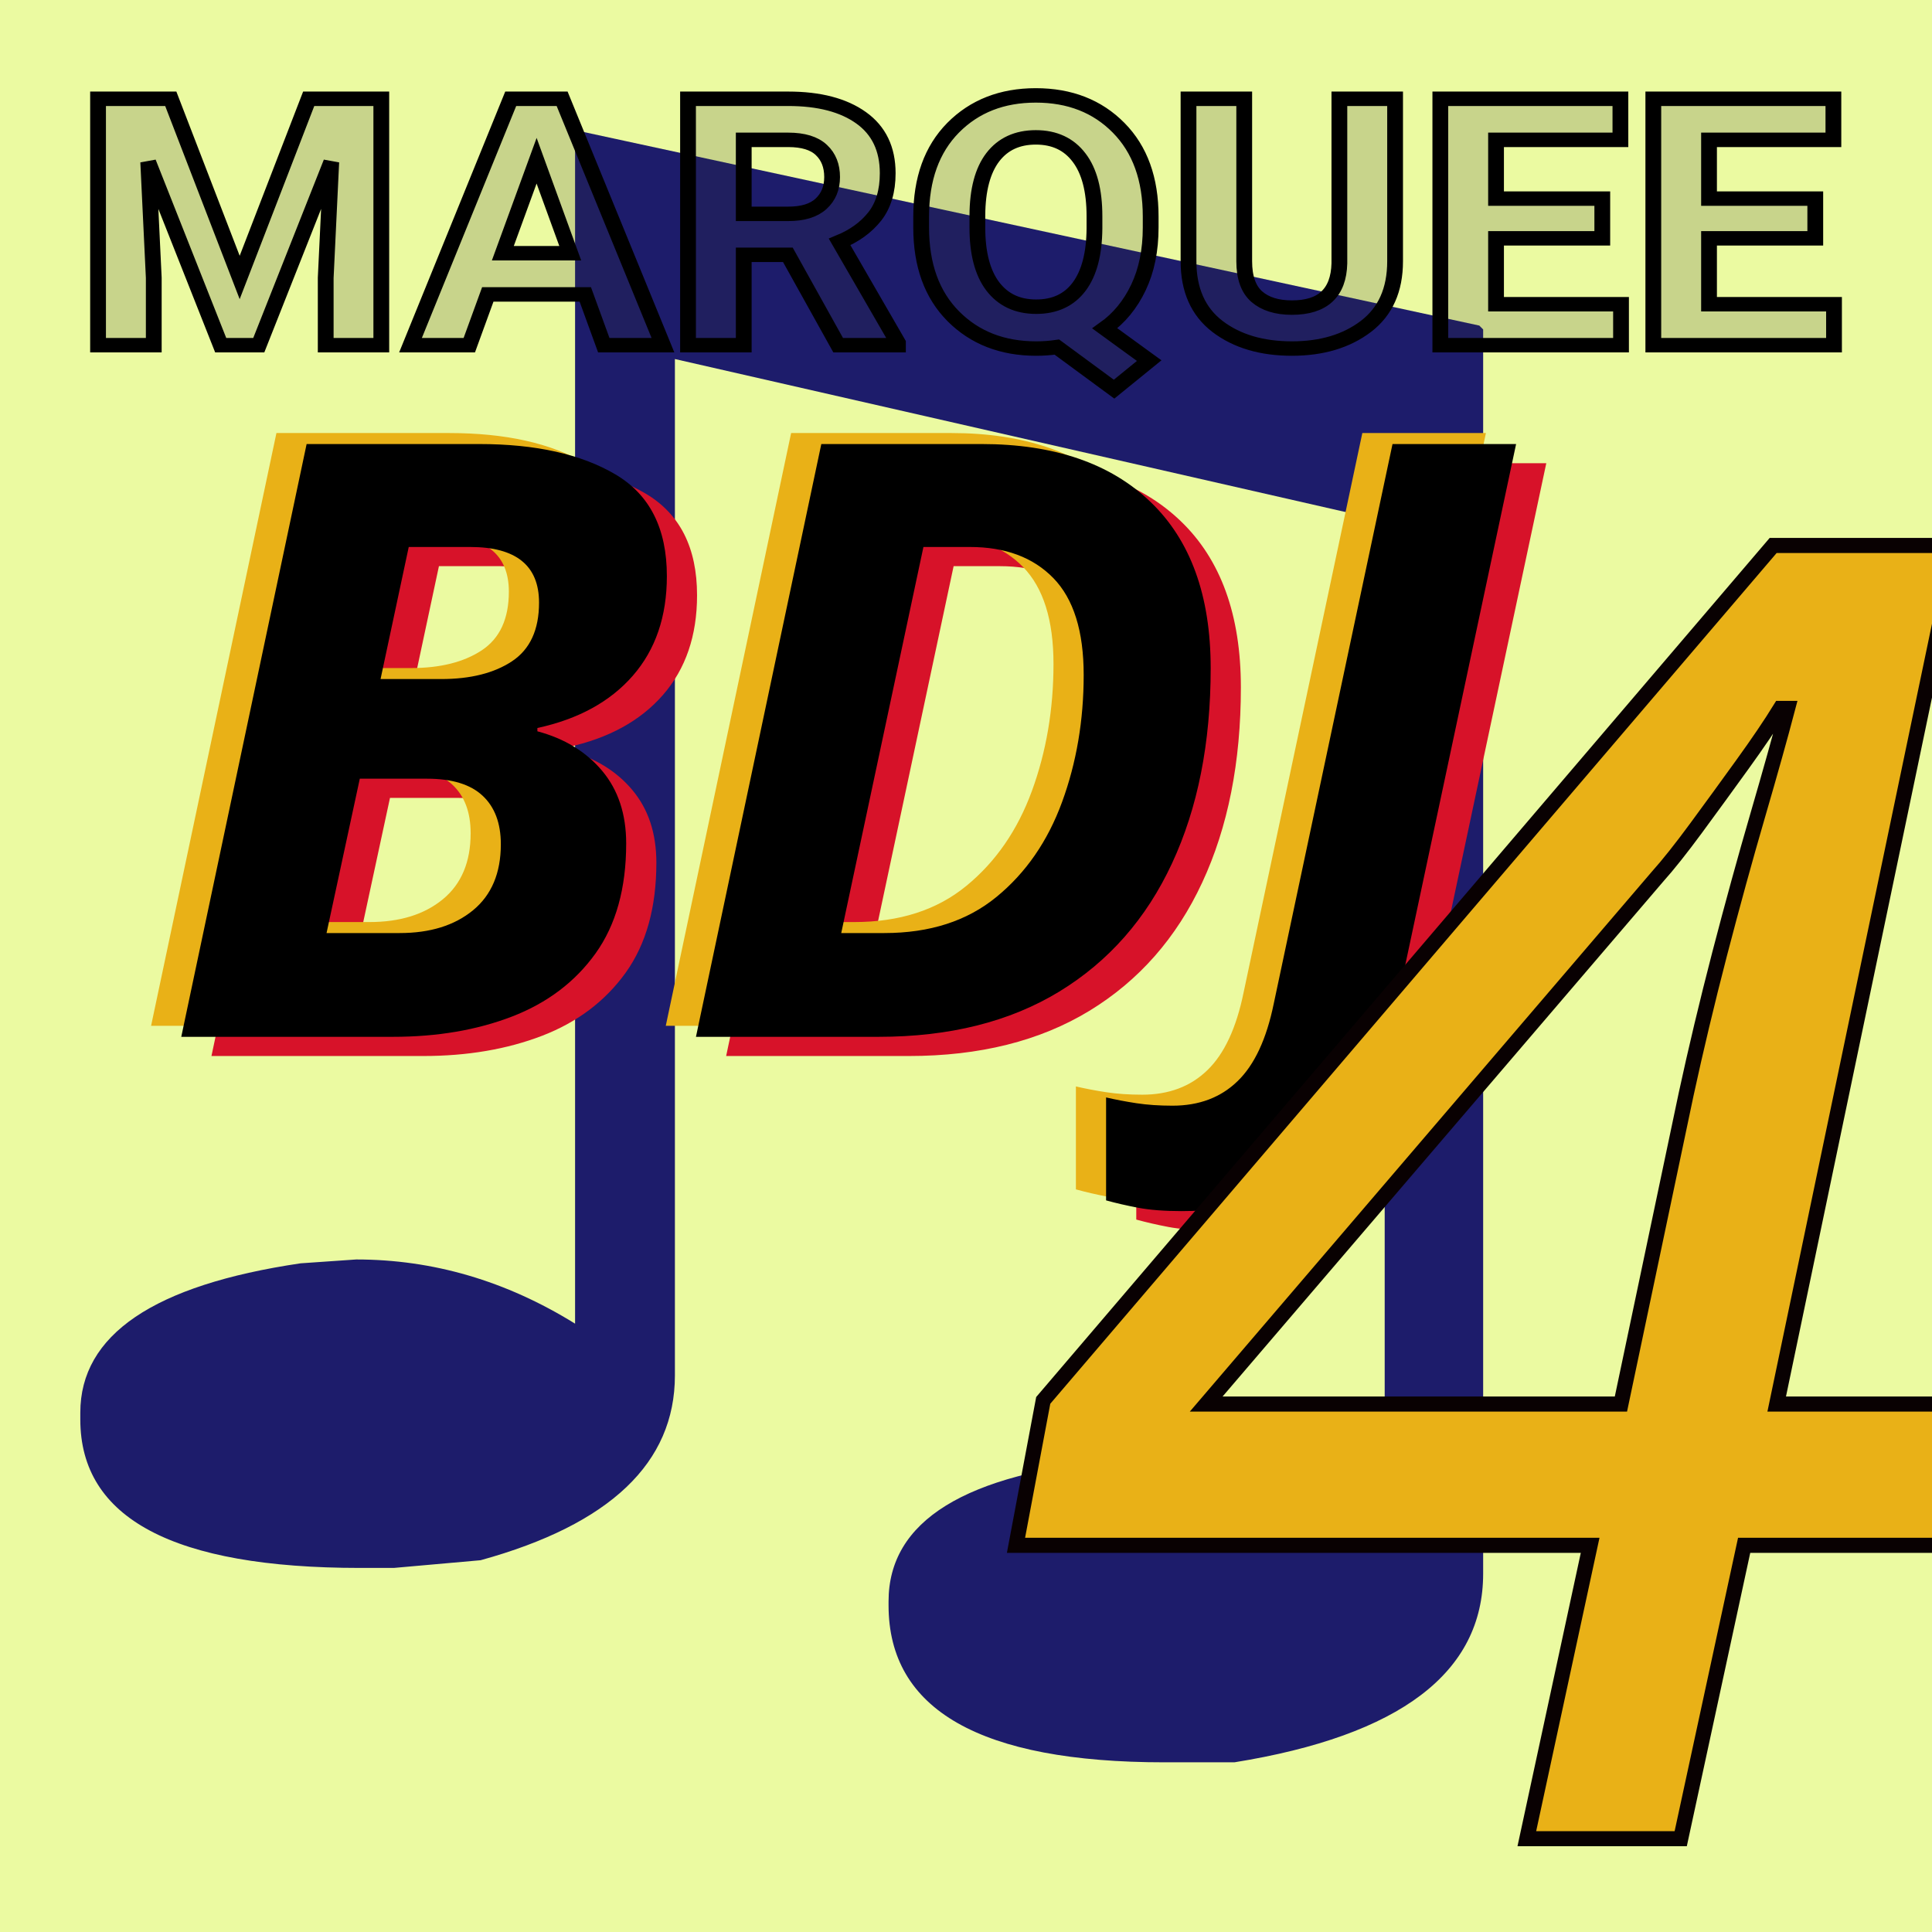
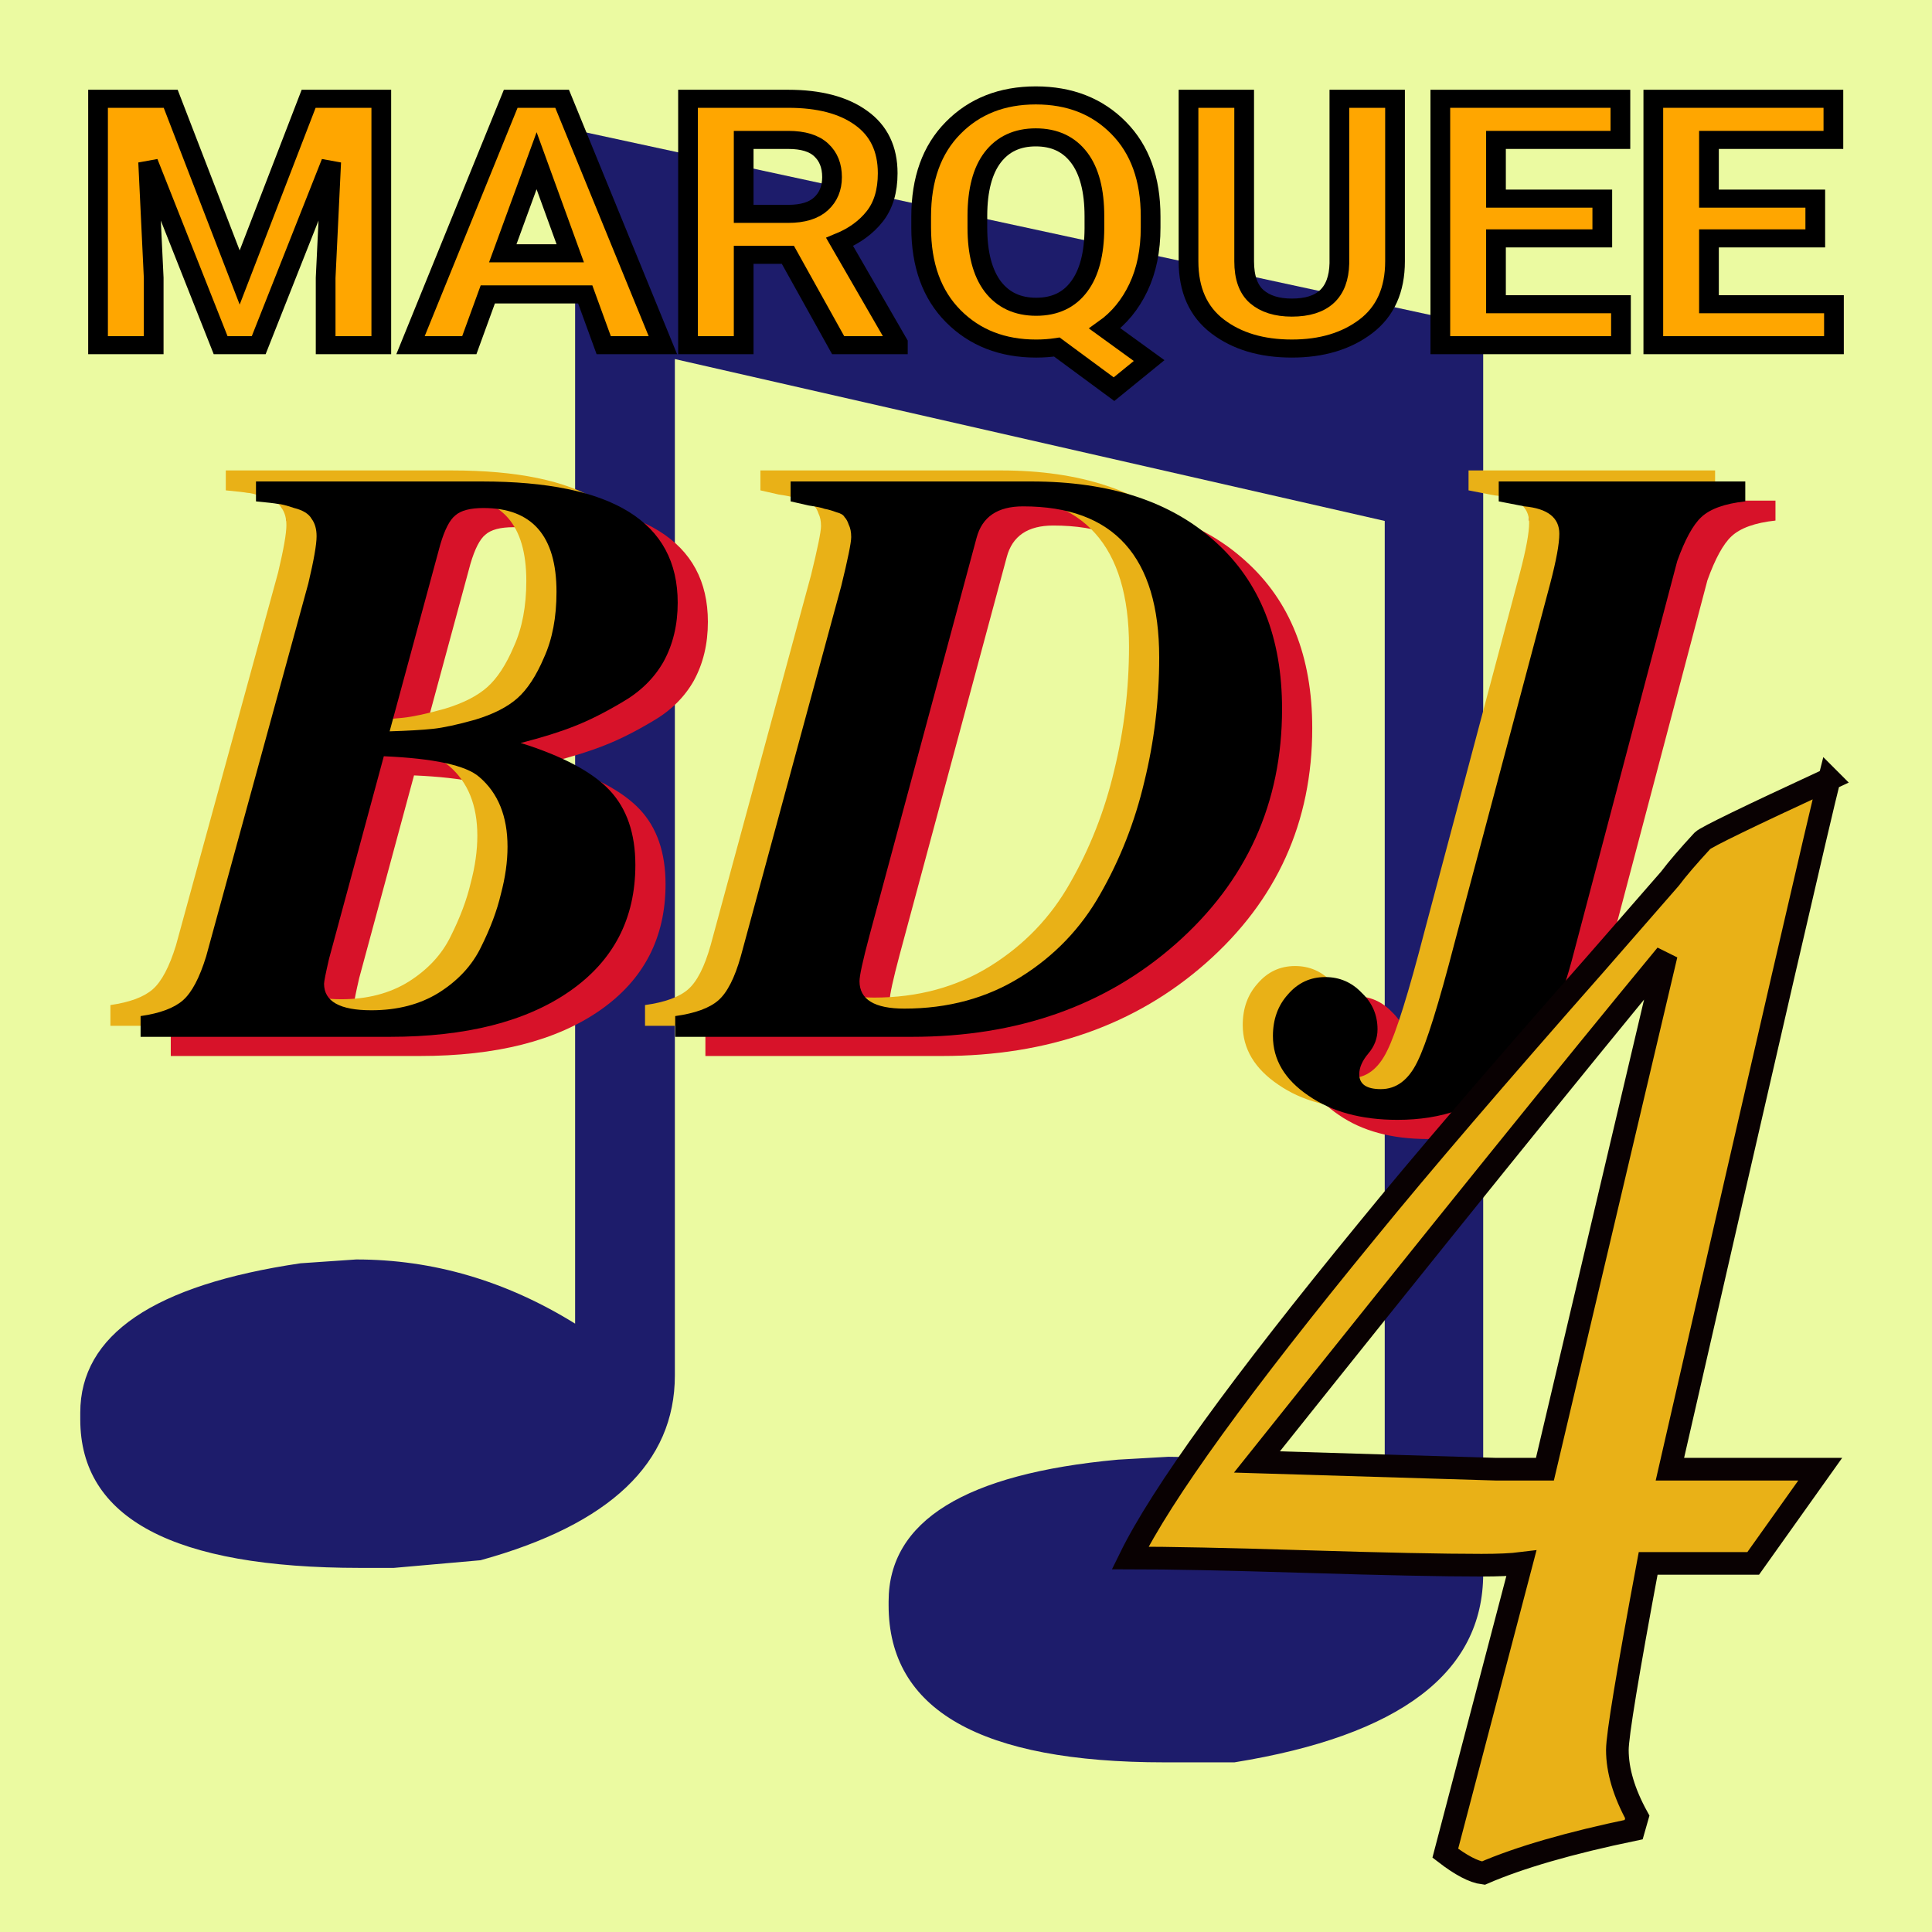
<svg xmlns="http://www.w3.org/2000/svg" xmlns:xlink="http://www.w3.org/1999/xlink" width="256" height="256" id="svg4756" version="1.1" viewBox="0 0 256 256">
  <defs id="defs4758">
    <linearGradient id="linearGradient853">
      <stop style="stop-color:#e9b117;stop-opacity:1;" offset="0" id="stop849" />
      <stop style="stop-color:#e9b117;stop-opacity:0;" offset="1" id="stop851" />
    </linearGradient>
    <linearGradient xlink:href="#linearGradient853" id="linearGradient855" x1="19.594" y1="42.477" x2="241.648" y2="42.477" gradientUnits="userSpaceOnUse" />
  </defs>
  <g id="layer5" style="display:inline" transform="translate(-8.53334,-8.53334)">
    <rect style="opacity:1;fill:#e7f98b;fill-opacity:0.81;stroke:none;stroke-width:0;stroke-miterlimit:4;stroke-dasharray:none;stroke-opacity:1" id="rect4218" width="256" height="256" x="8.533" y="8.533" />
  </g>
  <g id="layer1" transform="translate(-8.53334,183.4667)" style="display:inline">
-     <text xml:space="preserve" style="font-style:normal;font-variant:normal;font-weight:normal;font-stretch:normal;font-size:9.453px;line-height:0%;font-family:'Droid Serif';-inkscape-font-specification:'Droid Serif';text-align:start;letter-spacing:0px;word-spacing:0px;writing-mode:lr-tb;text-anchor:start;fill:#1d1c6b;fill-opacity:1;stroke:none;stroke-width:0.788px;stroke-linecap:butt;stroke-linejoin:miter;stroke-opacity:1" x="-39.013" y="27.359" id="text4173" transform="scale(1.162914,0.859909)">
-       <tspan id="tspan4175" x="-39.013" y="27.359" style="font-style:normal;font-variant:normal;font-weight:normal;font-stretch:normal;font-size:302.285px;line-height:125%;font-family:'Droid Serif';-inkscape-font-specification:'Droid Serif';text-align:start;writing-mode:lr-tb;text-anchor:start;fill:#1d1c6b;fill-opacity:1;stroke-width:0.788px">♫</tspan>
-     </text>
+     <g aria-label="♫" transform="scale(1.162914,0.859909)" id="text4173" style="font-size:9.453px;line-height:0%;font-family:'Droid Serif';-inkscape-font-specification:'Droid Serif';letter-spacing:0px;word-spacing:0px;fill:#1d1c6b;stroke-width:0.788px">
+       <path d="m 73.901,-193.008 101.992,29.815 0.443,0.59 V 29.13 q 0,22.878 -28.339,29.077 h -7.97 q -31.439,0 -31.439,-24.206 v -0.59 q 0,-18.598 26.125,-21.845 l 5.756,-0.443 q 12.694,0 24.649,8.561 V -133.082 L 84.233,-158.027 V -1.423 q 0,20.221 -22.14,28.487 l -9.889,1.181 h -3.838 q -31.882,0 -31.882,-22.878 V 4.333 q 0,-18.007 25.092,-23.026 l 6.347,-0.59 q 13.136,0 24.944,9.889 V -191.68 Z" style="font-size:302.285px;line-height:125%" id="path982" />
+     </g>
  </g>
  <g id="layer4" style="display:inline" transform="translate(-8.53334,-8.53334)">
    <g id="g39" transform="translate(5.517523,-12.83611)">
-       <text id="text4150" y="161.295" x="28.175" style="font-style:normal;font-weight:normal;line-height:0%;font-family:sans-serif;letter-spacing:0px;word-spacing:0px;display:inline;fill:#d71229;fill-opacity:1;stroke:none;stroke-width:1px;stroke-linecap:butt;stroke-linejoin:miter;stroke-opacity:1" xml:space="preserve">
-         <tspan style="font-style:italic;font-variant:normal;font-weight:bold;font-stretch:normal;font-size:110px;line-height:1.25;font-family:Kinnari;-inkscape-font-specification:'Kinnari Bold Italic';fill:#d71229;fill-opacity:1" y="161.295" x="28.175" id="tspan4152">BDJ</tspan>
-       </text>
-       <text id="text4150-7" y="157.295" x="20.175" style="font-style:normal;font-weight:normal;line-height:0%;font-family:sans-serif;letter-spacing:0px;word-spacing:0px;display:inline;fill:#e9b117;fill-opacity:1;stroke:none;stroke-width:1px;stroke-linecap:butt;stroke-linejoin:miter;stroke-opacity:1" xml:space="preserve">
-         <tspan style="font-style:italic;font-variant:normal;font-weight:bold;font-stretch:normal;font-size:110px;line-height:1.25;font-family:Kinnari;-inkscape-font-specification:'Kinnari Bold Italic';fill:#e9b117;fill-opacity:1" y="157.295" x="20.175" id="tspan4152-5">BDJ</tspan>
-       </text>
-       <text id="text4150-6" y="158.755" x="24.175" style="font-style:normal;font-weight:normal;line-height:0%;font-family:sans-serif;letter-spacing:0px;word-spacing:0px;display:inline;fill:#000000;fill-opacity:1;stroke:none;stroke-width:1px;stroke-linecap:butt;stroke-linejoin:miter;stroke-opacity:1" xml:space="preserve">
-         <tspan style="font-style:italic;font-variant:normal;font-weight:bold;font-stretch:normal;font-size:110px;line-height:1.25;font-family:Kinnari;-inkscape-font-specification:'Kinnari Bold Italic'" y="158.755" x="24.175" id="tspan4152-4">BDJ</tspan>
-       </text>
+       <g aria-label="BDJ" id="text4150" style="line-height:0%;letter-spacing:0px;word-spacing:0px;display:inline;fill:#d71229;stroke-width:1px">
+         <path d="m 48.965,94.965 q 0,-1.43 -0.66,-2.31 -0.55,-0.99 -2.31,-1.43 -1.65,-0.55 -2.2,-0.55 -0.55,-0.11 -2.86,-0.33 v -2.64 h 29.92 q 25.96,0 25.96,16.06 0,4.4 -1.87,7.81 -1.87,3.3 -5.5,5.39 -3.52,2.09 -6.38,3.19 -2.75,1.1 -7.04,2.2 8.36,2.64 11.77,6.27 3.41,3.63 3.41,9.9 0,10.67 -8.69,16.72 -8.69,6.05 -23.87,6.05 h -33 v -2.75 q 3.85,-0.55 5.61,-2.09 1.76,-1.54 3.08,-5.83 l 13.53,-49.39 q 1.1,-4.62 1.1,-6.27 z m 7.26,62.81 q 5.17,0 8.91,-2.31 3.85,-2.42 5.61,-6.05 1.87,-3.74 2.64,-7.04 0.88,-3.3 0.88,-6.27 0,-6.05 -3.74,-9.24 -2.64,-2.31 -12.65,-2.75 l -7.26,26.84 q -0.66,2.86 -0.66,3.3 0,3.52 6.27,3.52 z m 2.42,-36.96 q 3.63,-0.11 5.72,-0.33 2.09,-0.22 5.61,-1.21 3.63,-1.1 5.61,-2.86 1.98,-1.76 3.52,-5.39 1.65,-3.63 1.65,-8.69 0,-11.11 -9.68,-11.11 -2.64,0 -3.74,0.99 -1.1,0.88 -1.98,3.85 z" style="font-style:italic;font-weight:bold;font-size:110px;line-height:1.25;font-family:Kinnari;-inkscape-font-specification:'Kinnari Bold Italic'" id="path957" />
+         <path d="m 119.805,95.075 q 0,-0.99 -0.33,-1.65 -0.22,-0.66 -0.55,-0.99 -0.22,-0.44 -1.1,-0.66 -0.88,-0.33 -1.54,-0.44 -0.55,-0.22 -2.09,-0.44 -1.43,-0.33 -2.42,-0.55 v -2.64 h 31.9 q 15.62,0 24.42,8.03 8.8,7.92 8.8,22.11 0,18.7 -14.08,31.13 -13.97,12.32 -34.98,12.32 H 96.485 v -2.75 q 3.96,-0.55 5.72,-2.09 1.76,-1.54 2.97,-5.83 l 13.31,-49.06 q 1.32,-5.39 1.32,-6.49 z m 16.61,0.11 -14.19,52.69 q -1.32,4.95 -1.32,6.05 0,3.63 5.94,3.63 8.69,0 15.4,-4.18 6.71,-4.18 10.56,-11 3.96,-6.93 5.83,-14.85 1.98,-8.03 1.98,-16.5 0,-20.02 -18.04,-20.02 -5.06,0 -6.16,4.18 z" style="font-style:italic;font-weight:bold;font-size:110px;line-height:1.25;font-family:Kinnari;-inkscape-font-specification:'Kinnari Bold Italic'" id="path959" />
+         <path d="m 189.545,160.305 q 0,1.76 -1.21,3.19 -1.21,1.43 -1.21,2.75 0,1.98 2.86,1.98 3.08,0 4.84,-3.63 1.76,-3.52 4.95,-15.84 l 12.65,-47.52 q 1.21,-4.62 1.21,-6.6 0,-3.19 -4.62,-3.63 l -3.41,-0.66 v -2.64 h 32.67 v 2.64 q -4.07,0.44 -5.83,2.09 -1.65,1.54 -3.19,5.83 l -13.97,52.91 q -2.86,10.78 -8.58,15.95 -5.61,5.17 -14.52,5.17 -7.15,0 -11.77,-3.19 -4.73,-3.19 -4.73,-7.92 0,-3.3 1.98,-5.5 1.98,-2.31 4.95,-2.31 2.86,0 4.84,2.09 2.09,1.98 2.09,4.84 z" style="font-style:italic;font-weight:bold;font-size:110px;line-height:1.25;font-family:Kinnari;-inkscape-font-specification:'Kinnari Bold Italic'" id="path961" />
+       </g>
+       <g aria-label="BDJ" id="text4150-7" style="line-height:0%;letter-spacing:0px;word-spacing:0px;display:inline;fill:#e9b117;stroke-width:1px">
+         <path d="m 40.965,90.965 q 0,-1.43 -0.66,-2.31 -0.55,-0.99 -2.31,-1.43 -1.65,-0.55 -2.2,-0.55 -0.55,-0.11 -2.86,-0.33 v -2.64 h 29.92 q 25.96,0 25.96,16.06 0,4.4 -1.87,7.81 -1.87,3.3 -5.5,5.39 -3.52,2.09 -6.38,3.19 -2.75,1.1 -7.04,2.2 8.36,2.64 11.77,6.27 3.41,3.63 3.41,9.9 0,10.67 -8.69,16.72 -8.69,6.05 -23.87,6.05 h -33 v -2.75 q 3.85,-0.55 5.61,-2.09 1.76,-1.54 3.08,-5.83 l 13.53,-49.39 q 1.1,-4.62 1.1,-6.27 z m 7.26,62.81 q 5.17,0 8.91,-2.31 3.85,-2.42 5.61,-6.05 1.87,-3.74 2.64,-7.04 0.88,-3.3 0.88,-6.27 0,-6.05 -3.74,-9.24 -2.64,-2.31 -12.65,-2.75 l -7.26,26.84 q -0.66,2.86 -0.66,3.3 0,3.52 6.27,3.52 z m 2.42,-36.96 q 3.63,-0.11 5.72,-0.33 2.09,-0.22 5.61,-1.21 3.63,-1.1 5.61,-2.86 1.98,-1.76 3.52,-5.39 1.65,-3.63 1.65,-8.69 0,-11.11 -9.68,-11.11 -2.64,0 -3.74,0.99 -1.1,0.88 -1.98,3.85 z" style="font-style:italic;font-weight:bold;font-size:110px;line-height:1.25;font-family:Kinnari;-inkscape-font-specification:'Kinnari Bold Italic'" id="path932" />
+         <path d="m 111.805,91.075 q 0,-0.99 -0.33,-1.65 -0.22,-0.66 -0.55,-0.99 -0.22,-0.44 -1.1,-0.66 -0.88,-0.33 -1.54,-0.44 -0.55,-0.22 -2.09,-0.44 -1.43,-0.33 -2.42,-0.55 v -2.64 h 31.9 q 15.62,0 24.42,8.03 8.8,7.92 8.8,22.11 0,18.7 -14.08,31.13 -13.97,12.32 -34.98,12.32 H 88.485 v -2.75 q 3.96,-0.55 5.72,-2.09 1.76,-1.54 2.97,-5.83 L 110.485,97.565 q 1.32,-5.39 1.32,-6.49 z m 16.61,0.11 -14.19,52.69 q -1.32,4.95 -1.32,6.05 0,3.63 5.94,3.63 8.69,0 15.4,-4.18 6.71,-4.18 10.56,-11 3.96,-6.93 5.83,-14.85 1.98,-8.03 1.98,-16.5 0,-20.02 -18.04,-20.02 -5.06,0 -6.16,4.18 z" style="font-style:italic;font-weight:bold;font-size:110px;line-height:1.25;font-family:Kinnari;-inkscape-font-specification:'Kinnari Bold Italic'" id="path934" />
+         <path d="m 181.545,156.305 q 0,1.76 -1.21,3.19 -1.21,1.43 -1.21,2.75 0,1.98 2.86,1.98 3.08,0 4.84,-3.63 1.76,-3.52 4.95,-15.84 l 12.65,-47.52 q 1.21,-4.62 1.21,-6.6 0,-3.19 -4.62,-3.63 l -3.41,-0.66 v -2.64 h 32.67 v 2.64 q -4.07,0.44 -5.83,2.09 -1.65,1.54 -3.19,5.83 l -13.97,52.91 q -2.86,10.78 -8.58,15.95 -5.61,5.17 -14.52,5.17 -7.15,0 -11.77,-3.19 -4.73,-3.19 -4.73,-7.92 0,-3.3 1.98,-5.5 1.98,-2.31 4.95,-2.31 2.86,0 4.84,2.09 2.09,1.98 2.09,4.84 z" style="font-style:italic;font-weight:bold;font-size:110px;line-height:1.25;font-family:Kinnari;-inkscape-font-specification:'Kinnari Bold Italic'" id="path936" />
+       </g>
+       <g aria-label="BDJ" id="text4150-6" style="line-height:0%;letter-spacing:0px;word-spacing:0px;display:inline;stroke-width:1px">
+         <path d="m 44.965,92.425 q 0,-1.43 -0.66,-2.31 -0.55,-0.99 -2.31,-1.43 -1.65,-0.55 -2.2,-0.55 -0.55,-0.11 -2.86,-0.33 v -2.64 h 29.92 q 25.96,0 25.96,16.06 0,4.4 -1.87,7.81 -1.87,3.3 -5.5,5.39 -3.52,2.09 -6.38,3.19 -2.75,1.1 -7.04,2.2 8.36,2.64 11.77,6.27 3.41,3.63 3.41,9.9 0,10.67 -8.69,16.72 -8.69,6.05 -23.87,6.05 h -33 v -2.75 q 3.85,-0.55 5.61,-2.09 1.76,-1.54 3.08,-5.83 l 13.53,-49.39 q 1.1,-4.62 1.1,-6.27 z m 7.26,62.81 q 5.17,0 8.91,-2.31 3.85,-2.42 5.61,-6.05 1.87,-3.74 2.64,-7.04 0.88,-3.3 0.88,-6.27 0,-6.05 -3.74,-9.24 -2.64,-2.31 -12.65,-2.75 l -7.26,26.84 q -0.66,2.86 -0.66,3.3 0,3.52 6.27,3.52 z m 2.42,-36.96 q 3.63,-0.11 5.72,-0.33 2.09,-0.22 5.61,-1.21 3.63,-1.1 5.61,-2.86 1.98,-1.76 3.52,-5.39 1.65,-3.63 1.65,-8.69 0,-11.11 -9.68,-11.11 -2.64,0 -3.74,0.99 -1.1,0.88 -1.98,3.85 z" style="font-style:italic;font-weight:bold;font-size:110px;line-height:1.25;font-family:Kinnari;-inkscape-font-specification:'Kinnari Bold Italic'" id="path907" />
+         <path d="m 115.805,92.535 q 0,-0.99 -0.33,-1.65 -0.22,-0.66 -0.55,-0.99 -0.22,-0.44 -1.1,-0.66 -0.88,-0.33 -1.54,-0.44 -0.55,-0.22 -2.09,-0.44 -1.43,-0.33 -2.42,-0.55 v -2.64 h 31.9 q 15.62,0 24.42,8.03 8.8,7.92 8.8,22.11 0,18.7 -14.08,31.13 -13.97,12.32 -34.98,12.32 H 92.485 v -2.75 q 3.96,-0.55 5.72,-2.09 1.76,-1.54 2.97,-5.83 l 13.31,-49.06 q 1.32,-5.39 1.32,-6.49 z m 16.61,0.11 -14.19,52.69 q -1.32,4.95 -1.32,6.05 0,3.63 5.94,3.63 8.69,0 15.4,-4.18 6.71,-4.18 10.56,-11 3.96,-6.93 5.83,-14.85 1.98,-8.03 1.98,-16.5 0,-20.02 -18.04,-20.02 -5.06,0 -6.16,4.18 z" style="font-style:italic;font-weight:bold;font-size:110px;line-height:1.25;font-family:Kinnari;-inkscape-font-specification:'Kinnari Bold Italic'" id="path909" />
+         <path d="m 185.545,157.765 q 0,1.76 -1.21,3.19 -1.21,1.43 -1.21,2.75 0,1.98 2.86,1.98 3.08,0 4.84,-3.63 1.76,-3.52 4.95,-15.84 l 12.65,-47.52 q 1.21,-4.62 1.21,-6.6 0,-3.19 -4.62,-3.63 l -3.41,-0.66 v -2.64 h 32.67 v 2.64 q -4.07,0.44 -5.83,2.09 -1.65,1.54 -3.19,5.83 l -13.97,52.91 q -2.86,10.78 -8.58,15.95 -5.61,5.17 -14.52,5.17 -7.15,0 -11.77,-3.19 -4.73,-3.19 -4.73,-7.92 0,-3.3 1.98,-5.5 1.98,-2.31 4.95,-2.31 2.86,0 4.84,2.09 2.09,1.98 2.09,4.84 z" style="font-style:italic;font-weight:bold;font-size:110px;line-height:1.25;font-family:Kinnari;-inkscape-font-specification:'Kinnari Bold Italic'" id="path911" />
+       </g>
    </g>
  </g>
  <g id="layer7">
-     <text xml:space="preserve" style="font-style:normal;font-weight:normal;font-size:240px;line-height:1.25;font-family:sans-serif;letter-spacing:0px;word-spacing:0px;fill:#e9b117;fill-opacity:1;stroke:#090102;stroke-linecap:butt;stroke-opacity:1;stroke-width:2;stroke-miterlimit:4;stroke-dasharray:none" x="133.189" y="243.637" id="text67795">
-       <tspan id="tspan67793" x="133.189" y="243.637" style="font-style:italic;font-variant:normal;font-weight:normal;font-stretch:normal;font-size:240px;font-family:'Chancery Uralic';-inkscape-font-specification:'Chancery Uralic Italic';fill:#e9b117;fill-opacity:1;stroke:#090102;stroke-linecap:butt;stroke-opacity:1;stroke-width:2;stroke-miterlimit:4;stroke-dasharray:none">4</tspan>
-     </text>
-   </g>
-   <g id="layer6" style="display:none" transform="translate(-8.53334,-8.53334)">
-     <text xml:space="preserve" style="font-style:normal;font-weight:normal;font-size:53.333px;line-height:0%;font-family:sans-serif;letter-spacing:0px;word-spacing:0px;fill:#e9b117;fill-opacity:1;stroke:#000000;stroke-width:2;stroke-linecap:butt;stroke-linejoin:miter;stroke-miterlimit:4;stroke-dasharray:none;stroke-opacity:1" x="24.436" y="56.727" id="text4153" transform="scale(1.045264,0.9566965)">
-       <tspan id="tspan4155" x="24.436" y="56.727" style="font-style:normal;font-variant:normal;font-weight:bold;font-stretch:normal;font-size:53.333px;line-height:1.25;font-family:Roboto;-inkscape-font-specification:'Roboto Bold';stroke:#000000;stroke-width:2;stroke-miterlimit:4;stroke-dasharray:none;stroke-opacity:1">INSTALL</tspan>
-     </text>
+     <g aria-label="4" id="text67795" style="font-size:240px;line-height:1.25;letter-spacing:0px;word-spacing:0px;fill:#e9b117;stroke:#090102;stroke-width:3">
+       <path d="m 242.389,103.237 q -1.68,6.48 -21.12,91.44 h 19.92 l -8.88,12.48 h -13.92 q -4.08,21.84 -4.08,24.72 0,4.08 2.64,8.88 l -0.48,1.68 q -12.72,2.64 -19.92,5.76 -1.92,-0.24 -5.04,-2.64 l 10.08,-38.4 q -1.92,0.24 -5.28,0.24 -7.68,0 -23.28,-0.48 -15.6,-0.48 -23.28,-0.48 6.24,-12.72 31.44,-43.44 10.56,-12.96 30.24,-35.28 l 9.84,-11.28 q 1.44,-1.92 4.32,-5.04 0.72,-0.72 16.8,-8.16 z m -21.6,23.28 q -18.24,22.08 -54.24,67.2 31.68,0.96 31.68,0.96 h 6.48 z" style="font-style:italic;font-family:'Chancery Uralic';-inkscape-font-specification:'Chancery Uralic Italic'" id="path886" />
+     </g>
  </g>
  <g id="g75574" style="display:inline" transform="translate(-8.53334,-8.53334)">
-     <text xml:space="preserve" style="font-style:normal;font-weight:normal;font-size:48px;line-height:0%;font-family:sans-serif;letter-spacing:0px;word-spacing:0px;fill:#303030;fill-opacity:0.186;stroke:#000000;stroke-width:2;stroke-linecap:butt;stroke-linejoin:miter;stroke-miterlimit:4;stroke-dasharray:none;stroke-opacity:1" x="17.547" y="56.727" id="text75572" transform="scale(1.045264,0.9566965)">
-       <tspan id="tspan75570" x="17.547" y="56.727" style="font-style:normal;font-variant:normal;font-weight:bold;font-stretch:normal;font-size:48px;line-height:1.25;font-family:Roboto;-inkscape-font-specification:'Roboto Bold';stroke:#000000;stroke-width:2;stroke-miterlimit:4;stroke-dasharray:none;stroke-opacity:1;fill-opacity:0.186;fill:#303030">MARQUEE</tspan>
-     </text>
-   </g>
-   <g id="g75580" style="display:none" transform="translate(-8.53334,-8.53334)">
-     <text xml:space="preserve" style="font-style:normal;font-weight:normal;font-size:42.667px;line-height:0%;font-family:sans-serif;letter-spacing:0px;word-spacing:0px;fill:#e9b117;fill-opacity:1;stroke:#000000;stroke-width:2;stroke-linecap:butt;stroke-linejoin:miter;stroke-miterlimit:4;stroke-dasharray:none;stroke-opacity:1" x="14.308" y="56.727" id="text75578" transform="scale(1.045264,0.9566965)">
-       <tspan id="tspan75576" x="14.308" y="56.727" style="font-style:normal;font-variant:normal;font-weight:bold;font-stretch:normal;font-size:42.667px;line-height:1.25;font-family:Roboto;-inkscape-font-specification:'Roboto Bold';stroke:#000000;stroke-width:2;stroke-miterlimit:4;stroke-dasharray:none;stroke-opacity:1">CONFIGURE</tspan>
-     </text>
-   </g>
-   <g id="g40506" style="display:none" transform="translate(-8.53334,-8.53334)">
-     <text xml:space="preserve" style="font-style:normal;font-weight:normal;font-size:53.333px;line-height:0%;font-family:sans-serif;letter-spacing:0px;word-spacing:0px;fill:#e9b117;fill-opacity:1;stroke:#000000;stroke-width:2;stroke-linecap:butt;stroke-linejoin:miter;stroke-miterlimit:4;stroke-dasharray:none;stroke-opacity:1" x="18.043" y="56.727" id="text40504" transform="scale(1.045264,0.9566965)">
-       <tspan id="tspan40502" x="18.043" y="56.727" style="font-style:normal;font-variant:normal;font-weight:bold;font-stretch:normal;font-size:53.333px;line-height:1.25;font-family:Roboto;-inkscape-font-specification:'Roboto Bold';stroke:#000000;stroke-width:2;stroke-miterlimit:4;stroke-dasharray:none;stroke-opacity:1">MANAGE</tspan>
-     </text>
+     <g aria-label="MARQUEE" transform="scale(1.045264,0.9566965)" id="text75572" style="font-size:48px;line-height:0%;letter-spacing:0px;word-spacing:0px;fill:#303030;fill-opacity:0.186;stroke:#000000;stroke-width:2.5">
+       <path d="m 38.547,47.352 8.742,-24.75 h 9.211 v 34.125 h -7.055 v -9.328 l 0.703,-16.031 -9.188,25.359 h -4.828 l -9.188,-25.359 0.703,16.031 v 9.328 h -7.055 v -34.125 h 9.211 z" style="font-weight:bold;line-height:1.25;font-family:Roboto;-inkscape-font-specification:'Roboto Bold';fill:#ffa600;fill-opacity:1" id="path853" />
+       <path d="m 60.203,56.727 12.703,-34.125 h 6.516 l 12.773,34.125 h -7.5 l -2.344,-7.031 H 70 l -2.344,7.031 z M 71.898,44.001 h 8.555 L 76.187,31.18 Z" style="font-weight:bold;line-height:1.25;font-family:Roboto;-inkscape-font-specification:'Roboto Bold';fill:#ffa600;fill-opacity:1" id="path855" />
+       <path d="m 114.414,56.727 -6.375,-12.516 h -5.602 v 12.516 h -7.055 v -34.125 h 12.703 q 5.883,0 9.234,2.648 3.375,2.625 3.375,7.664 0,3.703 -1.641,5.977 -1.641,2.273 -4.453,3.539 l 7.383,13.969 v 0.328 z M 102.437,28.298 v 10.242 h 5.648 q 2.766,0 4.148,-1.383 1.406,-1.406 1.406,-3.703 0,-2.367 -1.359,-3.75 -1.359,-1.406 -4.195,-1.406 z" style="font-weight:bold;line-height:1.25;font-family:Roboto;-inkscape-font-specification:'Roboto Bold';fill:#ffa600;fill-opacity:1" id="path857" />
+       <path d="m 153.836,58.86 -4.453,3.961 -7.242,-5.836 q -1.266,0.211 -2.625,0.211 -6.422,0 -10.5,-4.477 -4.078,-4.477 -4.078,-12.281 v -1.523 q 0,-7.805 4.055,-12.281 4.055,-4.5 10.477,-4.5 6.445,0 10.5,4.5 4.055,4.477 4.055,12.281 v 1.523 q 0,4.734 -1.547,8.297 -1.547,3.562 -4.266,5.672 z m -6.938,-19.992 q 0,-5.344 -1.945,-8.133 -1.945,-2.789 -5.484,-2.789 -3.516,0 -5.461,2.766 -1.922,2.742 -1.945,8.039 v 1.688 q 0,5.32 1.945,8.156 1.969,2.812 5.508,2.812 3.539,0 5.438,-2.789 1.922,-2.789 1.945,-8.062 z" style="font-weight:bold;line-height:1.25;font-family:Roboto;-inkscape-font-specification:'Roboto Bold';fill:#ffa600;fill-opacity:1" id="path859" />
+       <path d="m 177.953,22.602 h 7.055 v 22.5 q 0,5.953 -3.703,9.023 -3.703,3.07 -9.375,3.07 -5.742,0 -9.422,-3.07 -3.68,-3.07 -3.68,-9.023 v -22.5 h 7.055 v 22.5 q 0,3.375 1.594,4.898 1.617,1.523 4.453,1.523 5.883,0 6.023,-6.117 z" style="font-weight:bold;line-height:1.25;font-family:Roboto;-inkscape-font-specification:'Roboto Bold';fill:#ffa600;fill-opacity:1" id="path861" />
+       <path d="m 190.75,56.727 v -34.125 H 213.578 v 5.695 h -15.773 v 8.133 h 13.477 v 5.508 h -13.477 v 9.117 h 15.844 v 5.672 z" style="font-weight:bold;line-height:1.25;font-family:Roboto;-inkscape-font-specification:'Roboto Bold';fill:#ffa600;fill-opacity:1" id="path863" />
+       <path d="m 217.75,56.727 v -34.125 H 240.578 v 5.695 h -15.773 v 8.133 h 13.477 v 5.508 h -13.477 v 9.117 h 15.844 v 5.672 z" style="font-weight:bold;line-height:1.25;font-family:Roboto;-inkscape-font-specification:'Roboto Bold';fill:#ffa600;fill-opacity:1" id="path865" />
+     </g>
  </g>
</svg>
